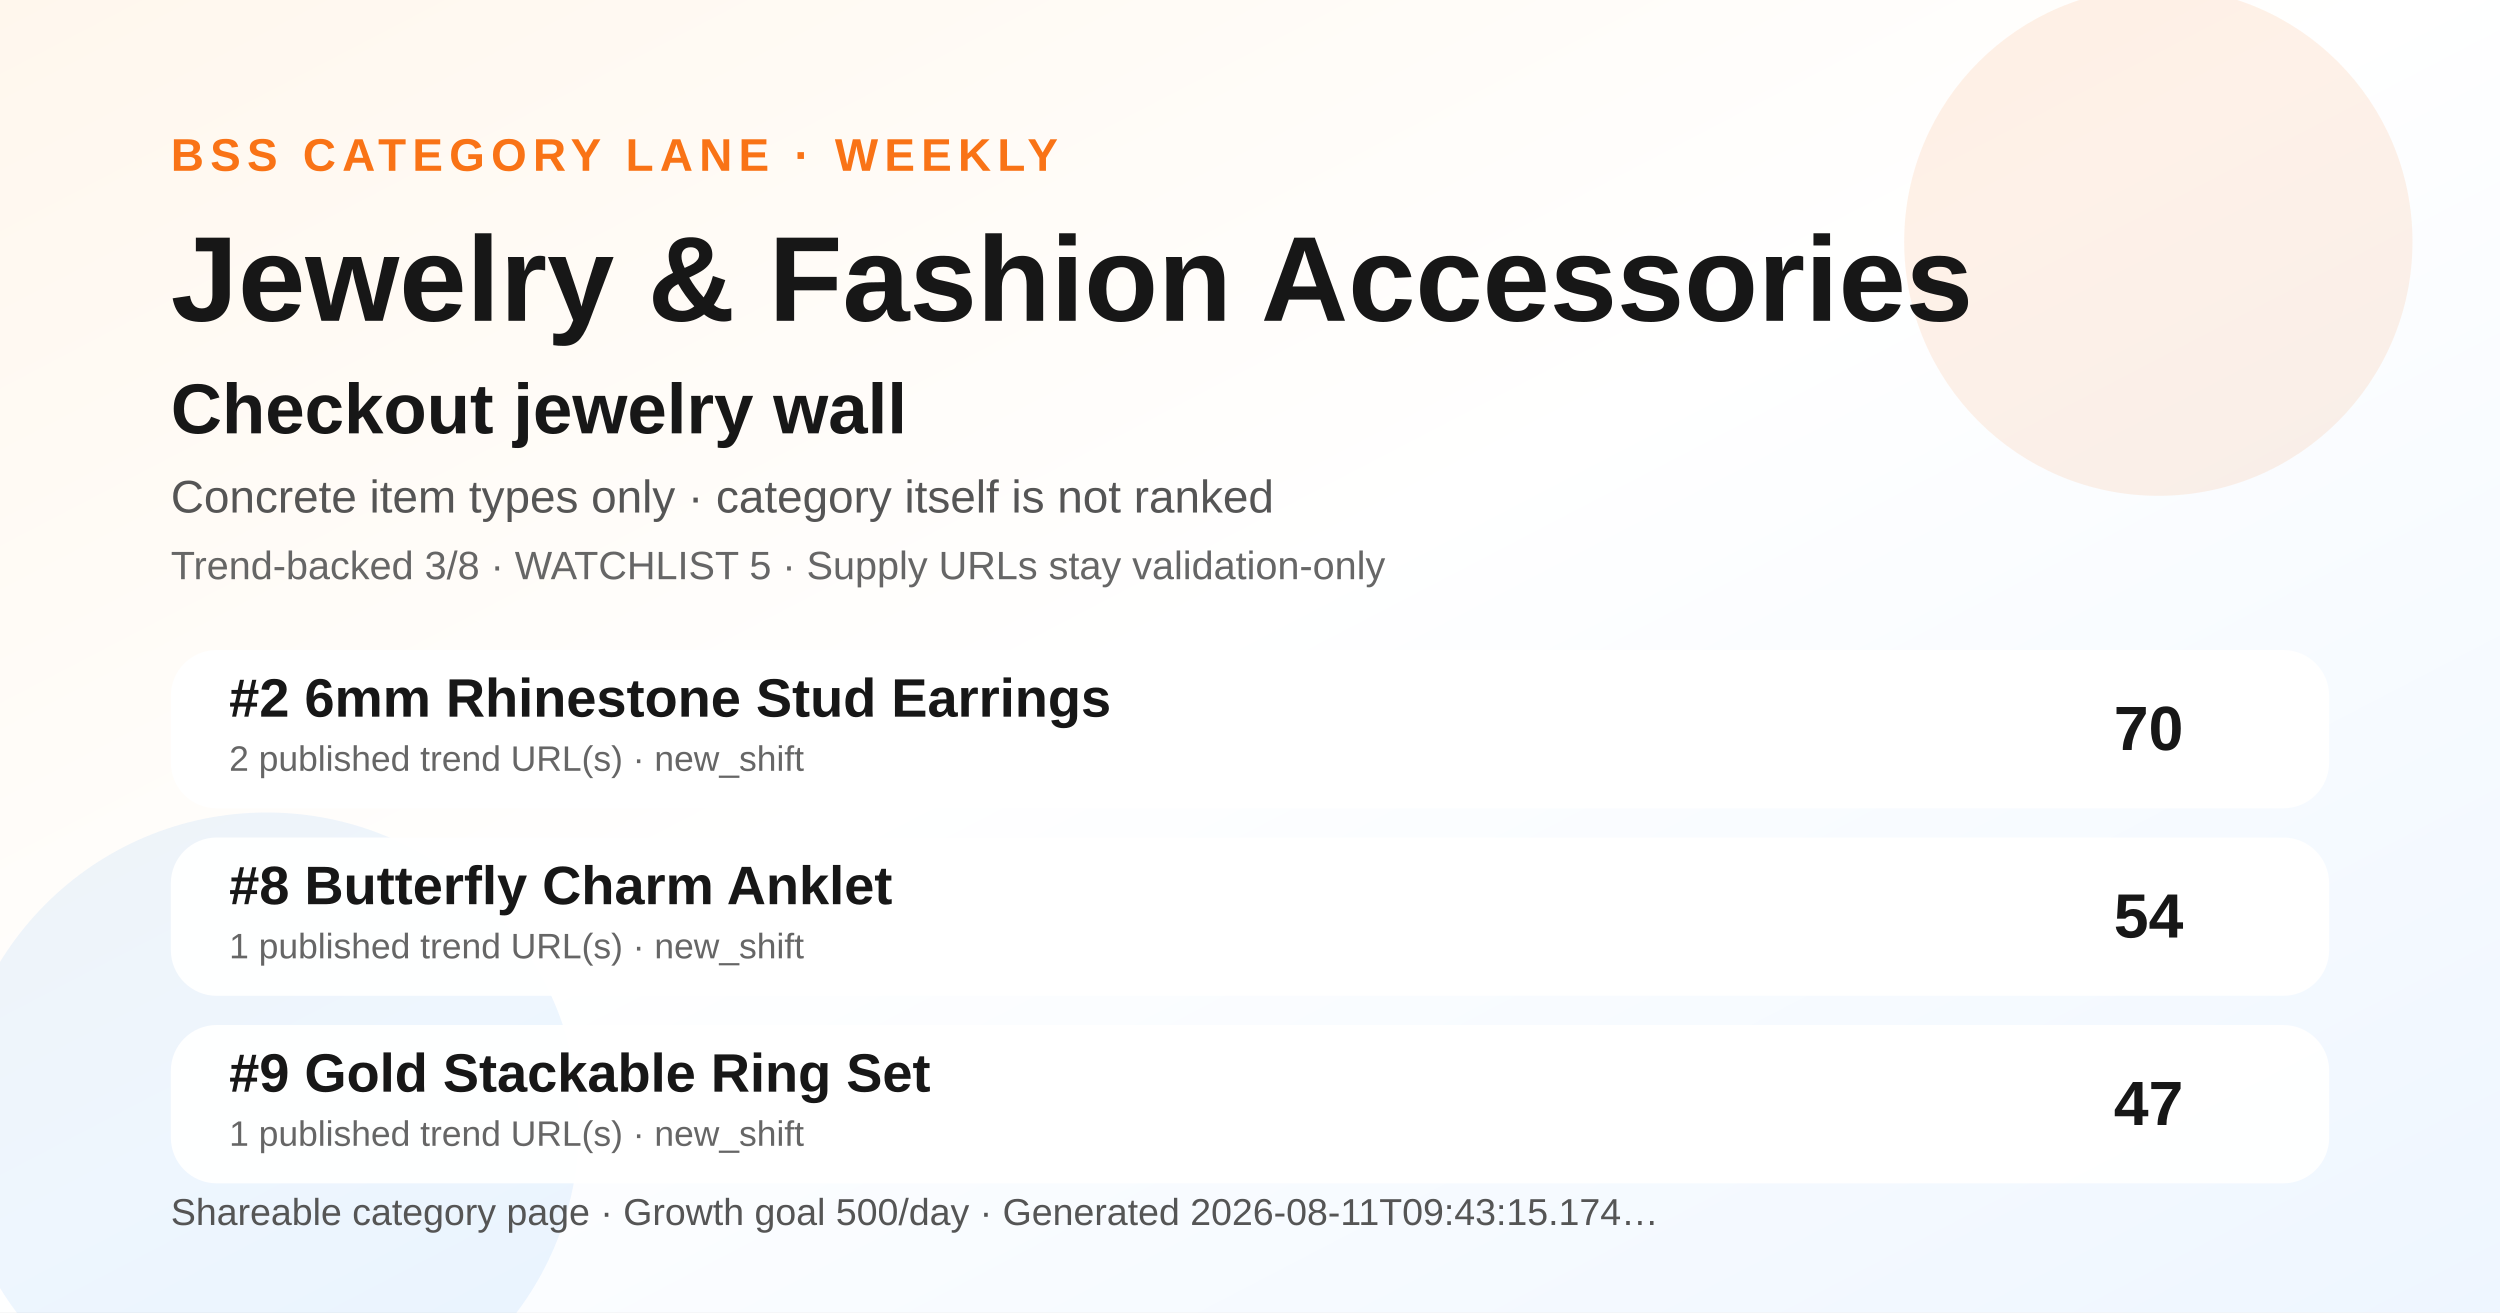
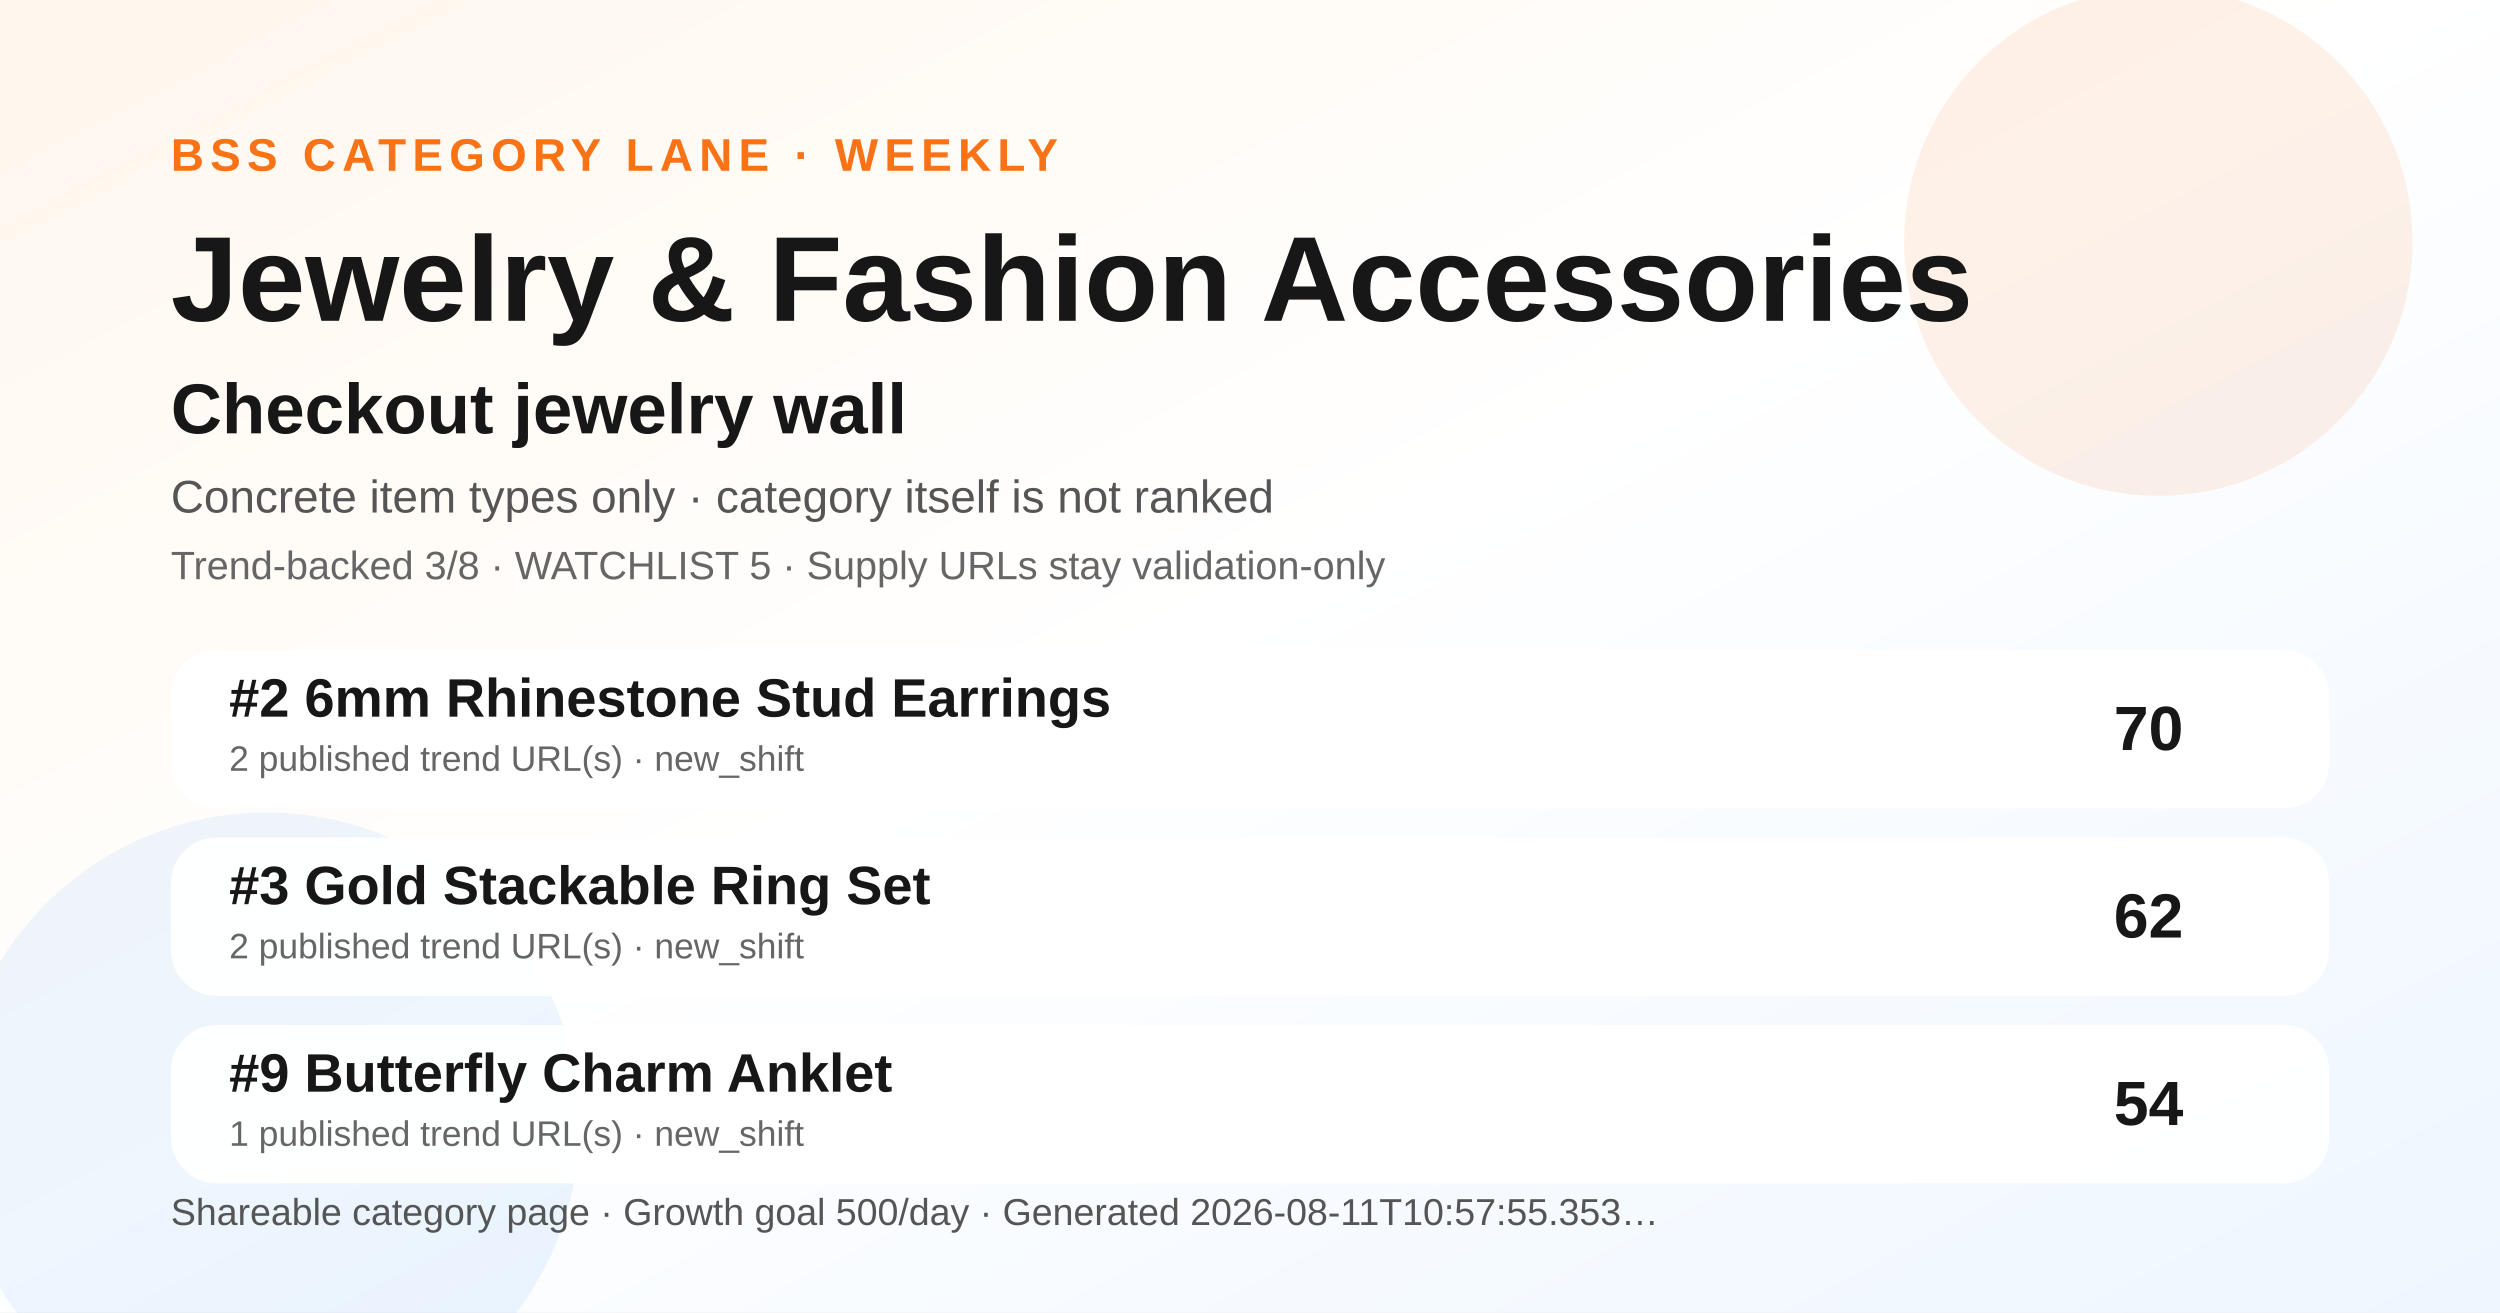
<svg xmlns="http://www.w3.org/2000/svg" width="1200" height="630" viewBox="0 0 1200 630" role="img" aria-label="Jewelry &amp; Fashion Accessories BSS category ranking social preview">
  <defs>
    <linearGradient id="bg" x1="0" y1="0" x2="1" y2="1">
      <stop offset="0" stop-color="#fff7ed" />
      <stop offset="0.48" stop-color="#ffffff" />
      <stop offset="1" stop-color="#eef6ff" />
    </linearGradient>
  </defs>
  <rect width="1200" height="630" fill="url(#bg)" />
  <circle cx="1036" cy="116" r="122" fill="#f97316" opacity="0.10" />
  <circle cx="128" cy="540" r="150" fill="#0072f5" opacity="0.07" />
  <text x="82" y="82" font-family="Arial, Helvetica, sans-serif" font-size="22" font-weight="700" fill="#f97316" letter-spacing="3">BSS CATEGORY LANE · WEEKLY</text>
  <text x="82" y="154" font-family="Arial, Helvetica, sans-serif" font-size="58" font-weight="800" fill="#171717">Jewelry &amp; Fashion Accessories</text>
  <text x="82" y="208" font-family="Arial, Helvetica, sans-serif" font-size="34" font-weight="800" fill="#171717">Checkout jewelry wall</text>
  <text x="82" y="246" font-family="Arial, Helvetica, sans-serif" font-size="22" fill="#555555">Concrete item types only · category itself is not ranked</text>
  <text x="82" y="278" font-family="Arial, Helvetica, sans-serif" font-size="19" fill="#666666">Trend-backed 3/8 · WATCHLIST 5 · Supply URLs stay validation-only</text>
  <g transform="translate(82 312)">
    <rect width="1036" height="76" rx="22" fill="#ffffff" opacity="0.96" />
    <text x="28" y="32" font-family="Arial, Helvetica, sans-serif" font-size="26" font-weight="700" fill="#171717">#2 6mm Rhinestone Stud Earrings</text>
    <text x="28" y="58" font-family="Arial, Helvetica, sans-serif" font-size="17" fill="#666666">2 published trend URL(s) · new_shift</text>
    <text x="966" y="48" text-anchor="end" font-family="Arial, Helvetica, sans-serif" font-size="30" font-weight="700" fill="#171717">70</text>
  </g>
  <g transform="translate(82 402)">
    <rect width="1036" height="76" rx="22" fill="#ffffff" opacity="0.96" />
-     <text x="28" y="32" font-family="Arial, Helvetica, sans-serif" font-size="26" font-weight="700" fill="#171717">#8 Butterfly Charm Anklet</text>
+     <text x="28" y="32" font-family="Arial, Helvetica, sans-serif" font-size="26" font-weight="700" fill="#171717">#3 Gold Stackable Ring Set</text>
+     <text x="28" y="58" font-family="Arial, Helvetica, sans-serif" font-size="17" fill="#666666">2 published trend URL(s) · new_shift</text>
+     <text x="966" y="48" text-anchor="end" font-family="Arial, Helvetica, sans-serif" font-size="30" font-weight="700" fill="#171717">62</text>
+   </g>
+   <g transform="translate(82 492)">
+     <rect width="1036" height="76" rx="22" fill="#ffffff" opacity="0.96" />
+     <text x="28" y="32" font-family="Arial, Helvetica, sans-serif" font-size="26" font-weight="700" fill="#171717">#9 Butterfly Charm Anklet</text>
    <text x="28" y="58" font-family="Arial, Helvetica, sans-serif" font-size="17" fill="#666666">1 published trend URL(s) · new_shift</text>
    <text x="966" y="48" text-anchor="end" font-family="Arial, Helvetica, sans-serif" font-size="30" font-weight="700" fill="#171717">54</text>
  </g>
-   <g transform="translate(82 492)">
-     <rect width="1036" height="76" rx="22" fill="#ffffff" opacity="0.96" />
-     <text x="28" y="32" font-family="Arial, Helvetica, sans-serif" font-size="26" font-weight="700" fill="#171717">#9 Gold Stackable Ring Set</text>
-     <text x="28" y="58" font-family="Arial, Helvetica, sans-serif" font-size="17" fill="#666666">1 published trend URL(s) · new_shift</text>
-     <text x="966" y="48" text-anchor="end" font-family="Arial, Helvetica, sans-serif" font-size="30" font-weight="700" fill="#171717">47</text>
-   </g>
  <g transform="translate(82 588)">
-     <text font-family="Arial, Helvetica, sans-serif" font-size="18" fill="#555555">Shareable category page · Growth goal 500/day · Generated 2026-08-11T09:43:15.174…</text>
+     <text font-family="Arial, Helvetica, sans-serif" font-size="18" fill="#555555">Shareable category page · Growth goal 500/day · Generated 2026-08-11T10:57:55.353…</text>
  </g>
</svg>
